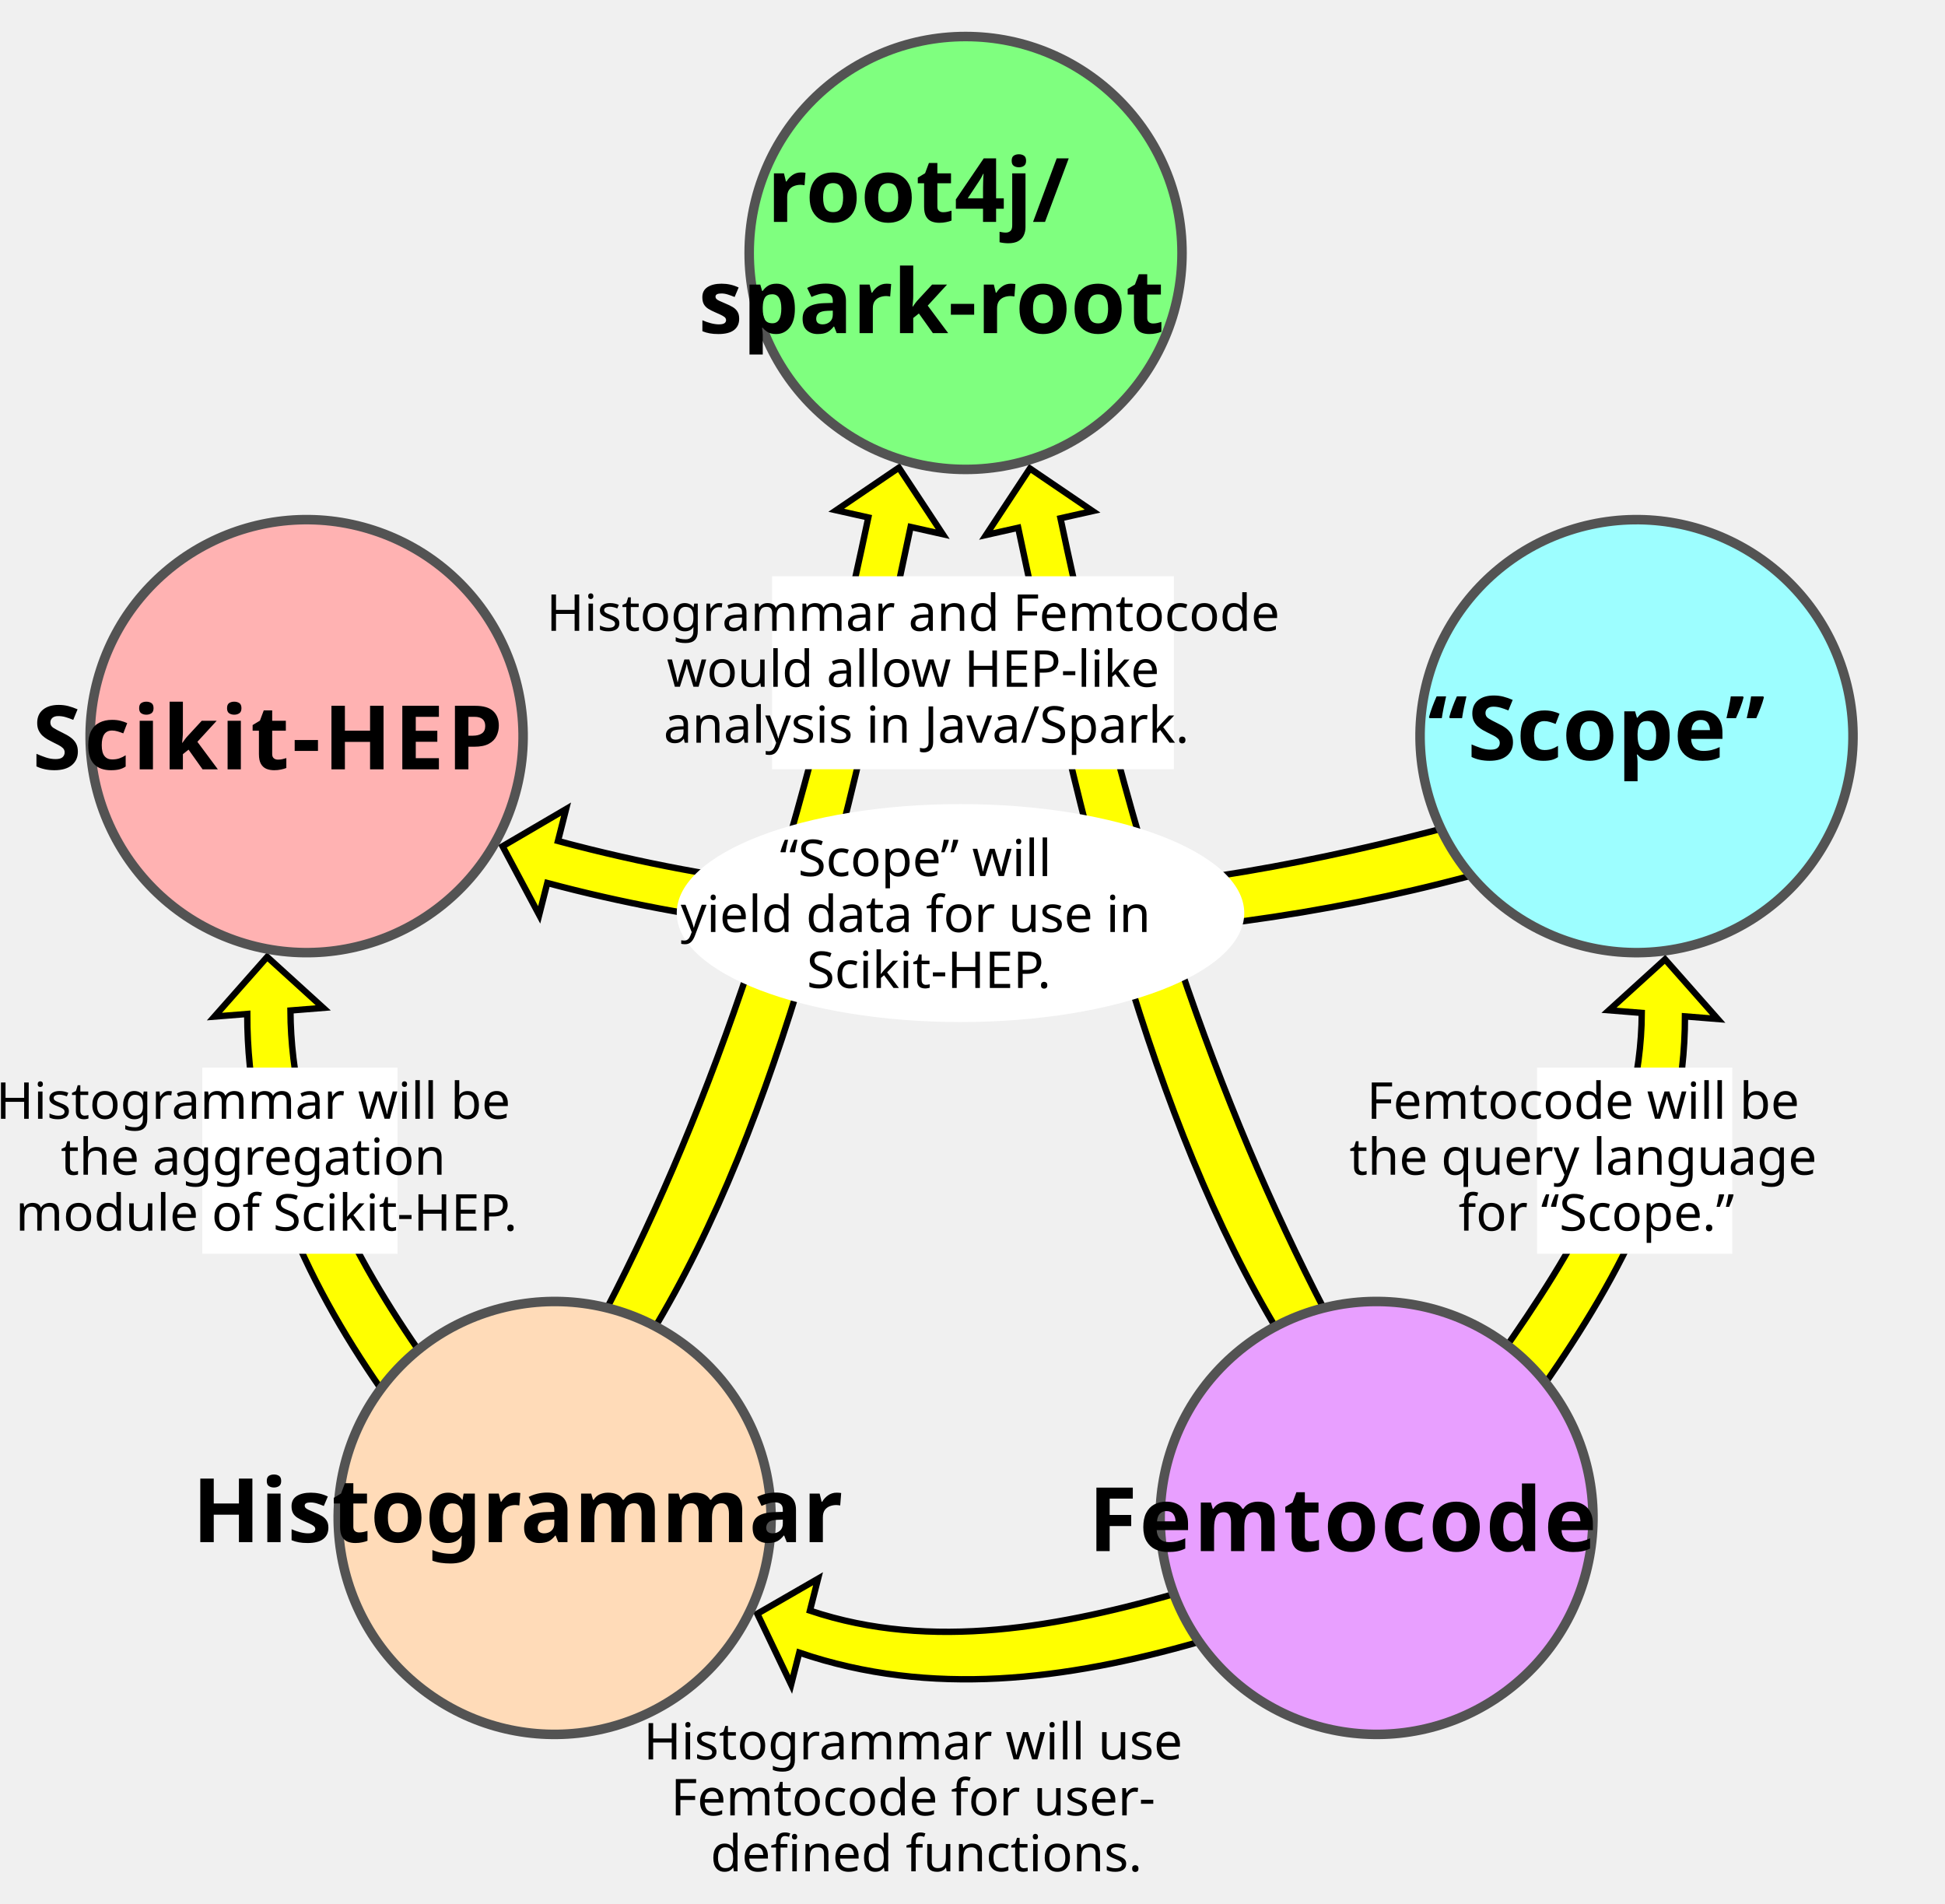
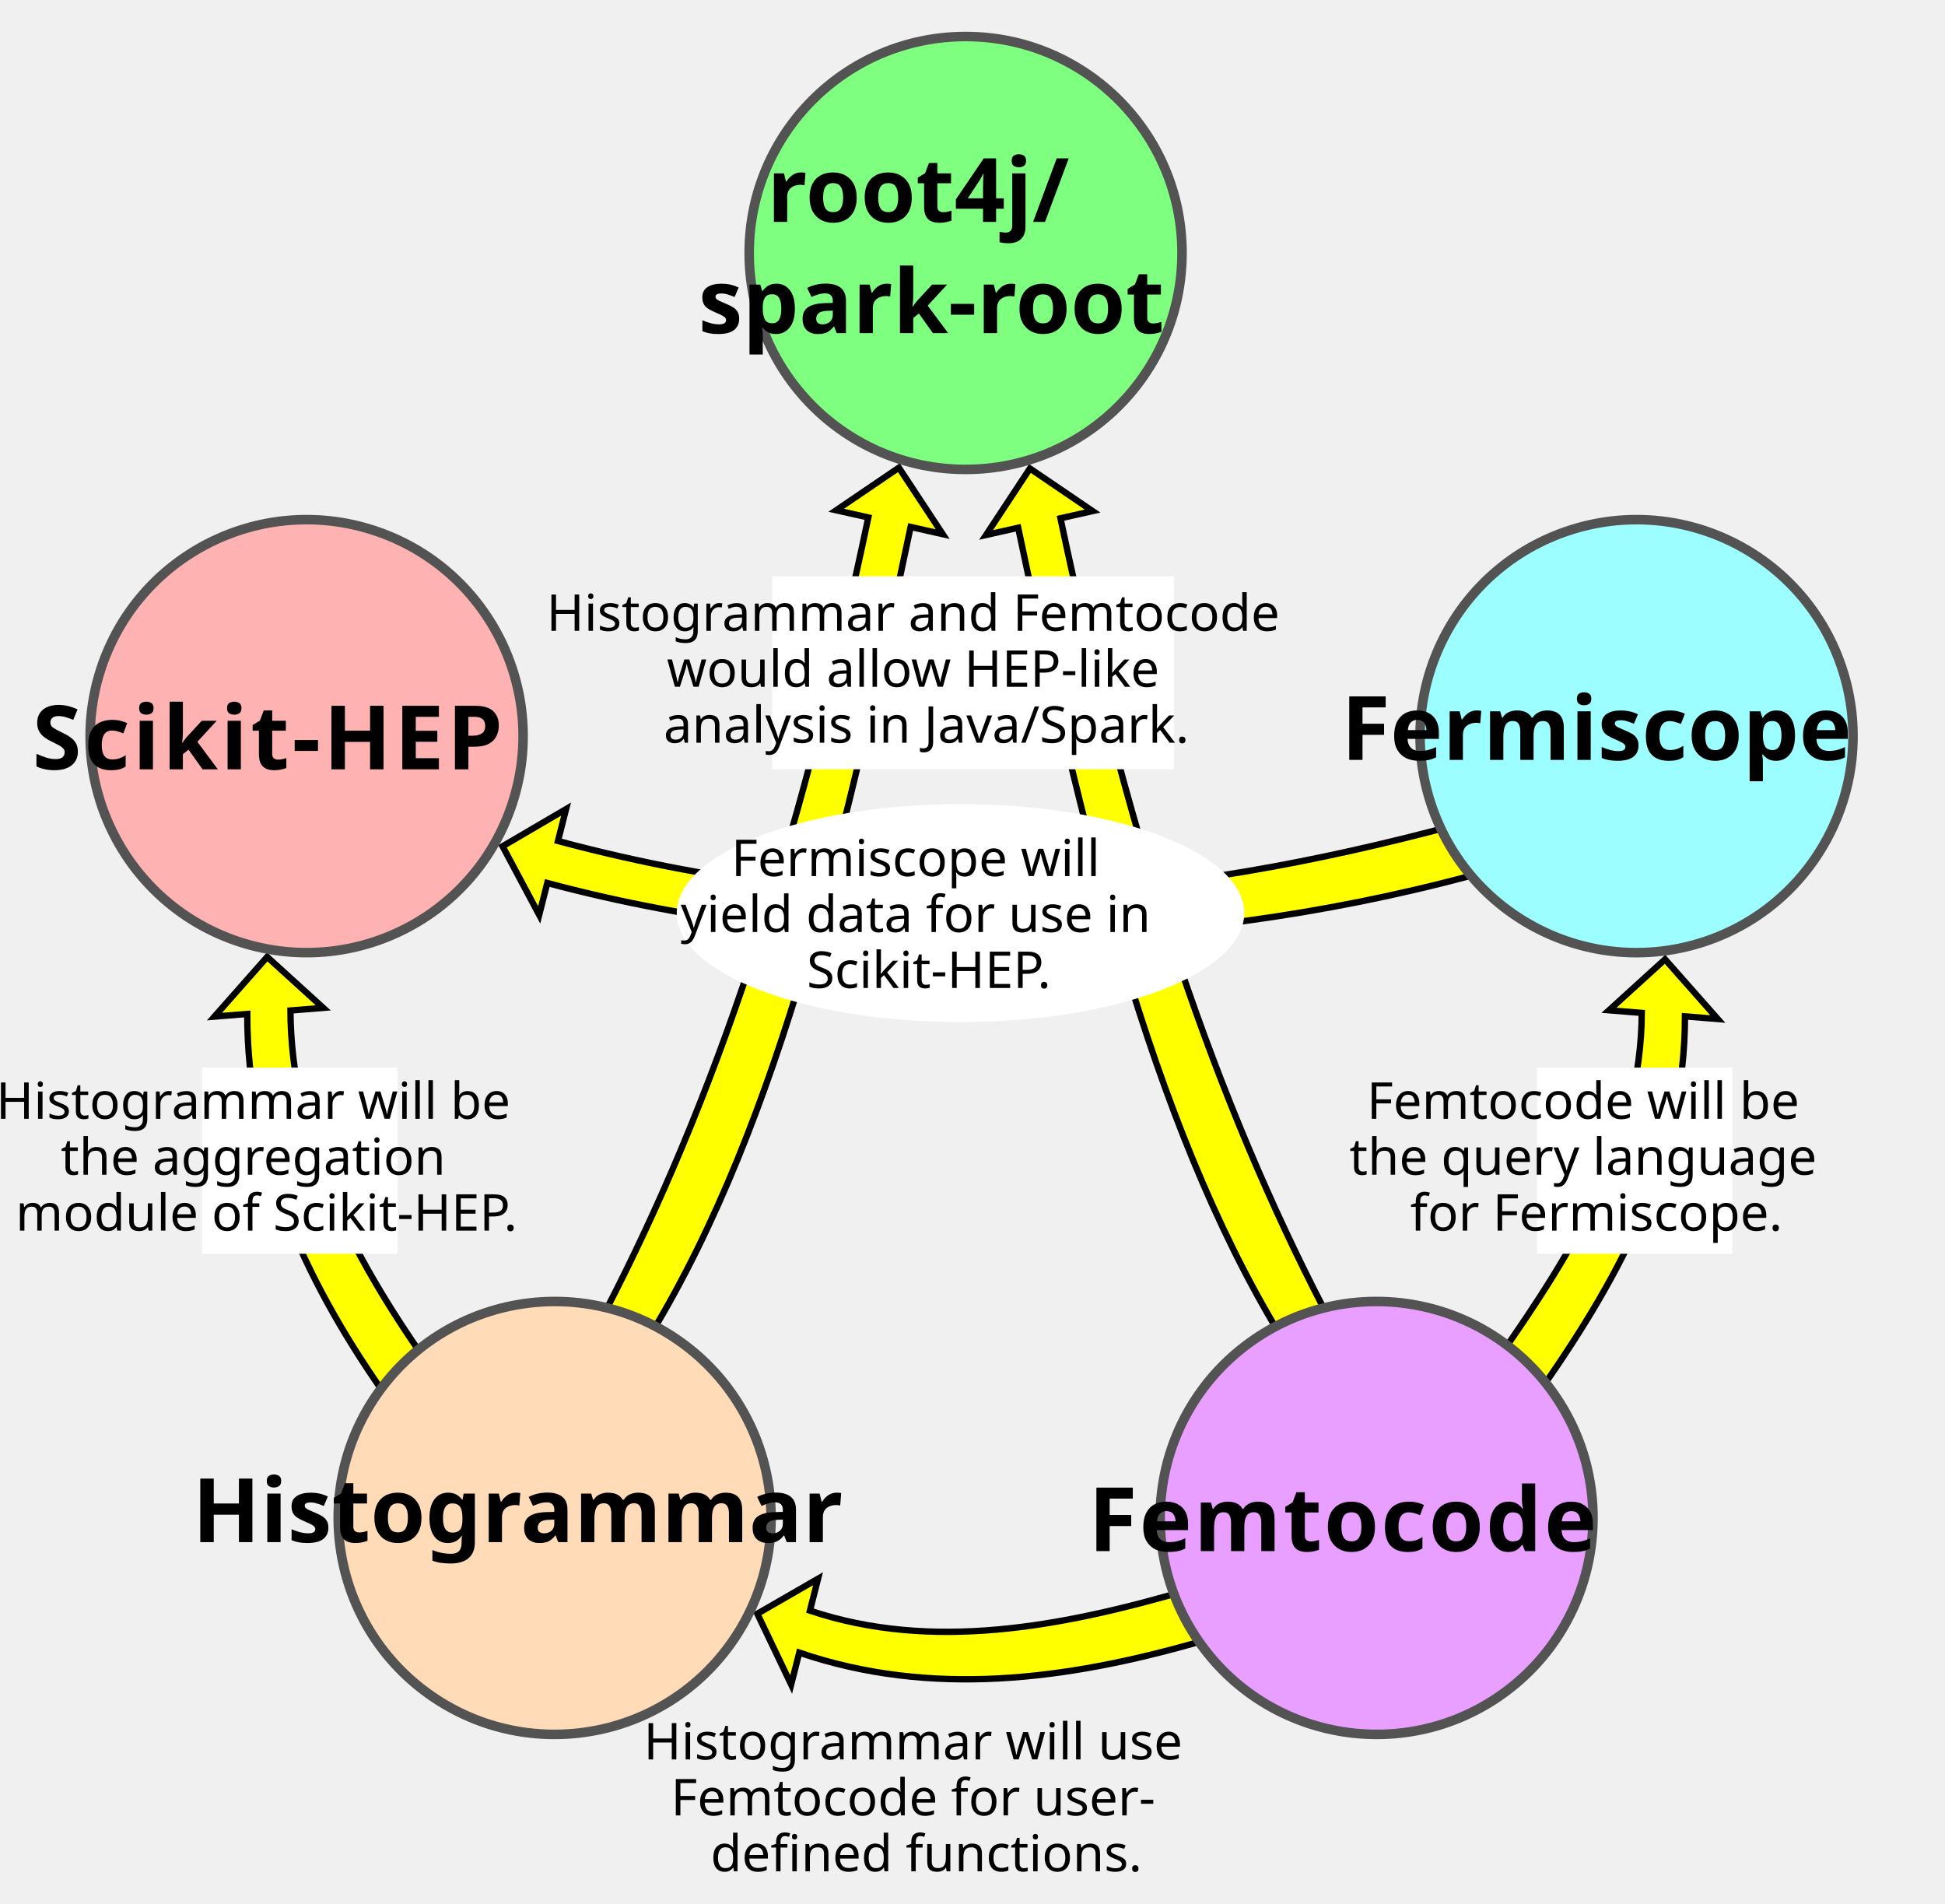
<svg xmlns="http://www.w3.org/2000/svg" width="612.009" height="598.98" id="svg2" version="1.1">
  <defs id="defs4" />
  <g id="layer1" transform="translate(-77.05756,-237.3789)">
    <path id="path3338" style="color:#000000;fill:#ffff00;fill-opacity:1;fill-rule:nonzero;stroke:#000000;stroke-width:2;stroke-linecap:butt;stroke-linejoin:miter;stroke-miterlimit:4;stroke-opacity:1;stroke-dasharray:none;stroke-dashoffset:0;marker:none;visibility:visible;display:inline;overflow:visible;enable-background:accumulate" d="m 539.401,513.026 c -91.163,24.427 -197.511,26.977 -290.133,2.159 l -2.551,10.035 -11.52,-21.588 19.981,-11.698 -2.551,10.035 c 105.755,28.337 195.721,18.224 282.455,-5.017 z" />
    <path d="M 479.772,657.202 C 438.885,589.812 417.21,497.252 397.436,403.423 l -10.103,2.265 13.795,-20.918 19.718,13.403 -10.103,2.265 c 22.578,107.132 49.567,184.429 83.106,249.12 z" style="color:#000000;fill:#ffff00;fill-opacity:1;fill-rule:nonzero;stroke:#000000;stroke-width:2;stroke-linecap:butt;stroke-linejoin:miter;stroke-miterlimit:4;stroke-opacity:1;stroke-dasharray:none;stroke-dashoffset:0;marker:none;visibility:visible;display:inline;overflow:visible;enable-background:accumulate" id="path3340" />
    <path id="path3344" style="color:#000000;fill:#ffff00;fill-opacity:1;fill-rule:nonzero;stroke:#000000;stroke-width:2;stroke-linecap:butt;stroke-linejoin:miter;stroke-miterlimit:4;stroke-opacity:1;stroke-dasharray:none;stroke-dashoffset:0;marker:none;visibility:visible;display:inline;overflow:visible;enable-background:accumulate" d="m 281.885,657.075 c 40.887,-67.389 61.931,-160.076 81.705,-253.905 l 10.103,2.265 -13.795,-20.918 -19.718,13.403 10.103,2.265 C 327.705,507.319 301.347,584.743 267.808,649.433 z" />
    <path id="path3334" style="color:#000000;fill:#ffff00;fill-opacity:1;fill-rule:nonzero;stroke:#000000;stroke-width:2;stroke-linecap:butt;stroke-linejoin:miter;stroke-miterlimit:4;stroke-opacity:1;stroke-dasharray:none;stroke-dashoffset:0;marker:none;visibility:visible;display:inline;overflow:visible;enable-background:accumulate" d="m 562.714,673.414 c 24.657,-35.47 44.535,-72.38 44.534,-116.264 l 10.321,0.827 -16.592,-18.777 -17.644,16.035 10.321,0.827 c -0.193,40.443 -21.572,74.977 -44.759,108.074 z" />
    <path d="m 454.164,754.011 c -41.532,11.881 -84.079,17.49 -125.611,3.317 l -2.551,10.035 -10.645,-22.272 19.106,-11.015 -2.551,10.035 c 38.339,12.878 79.121,5.081 117.933,-6.175 z" style="color:#000000;fill:#ffff00;fill-opacity:1;fill-rule:nonzero;stroke:#000000;stroke-width:2;stroke-linecap:butt;stroke-linejoin:miter;stroke-miterlimit:4;stroke-opacity:1;stroke-dasharray:none;stroke-dashoffset:0;marker:none;visibility:visible;display:inline;overflow:visible;enable-background:accumulate" id="path3336" />
    <path d="M 197.115,674.606 C 172.458,639.135 154.853,600.274 154.854,556.39 l -10.321,0.827 16.592,-18.777 17.644,16.035 -10.321,0.827 c 0.193,40.443 19.299,76.928 42.486,110.026 z" style="color:#000000;fill:#ffff00;fill-opacity:1;fill-rule:nonzero;stroke:#000000;stroke-width:2;stroke-linecap:butt;stroke-linejoin:miter;stroke-miterlimit:4;stroke-opacity:1;stroke-dasharray:none;stroke-dashoffset:0;marker:none;visibility:visible;display:inline;overflow:visible;enable-background:accumulate" id="path3332" />
    <path transform="matrix(0.309017,-0.9510565,0.9510565,0.309017,-487.9588,1461.258)" style="color:#000000;fill:#ffb2b2;fill-opacity:1;fill-rule:nonzero;stroke:#535353;stroke-width:3;stroke-linecap:butt;stroke-linejoin:miter;stroke-miterlimit:4;stroke-opacity:1;stroke-dasharray:none;stroke-dashoffset:0;marker:none;visibility:visible;display:inline;overflow:visible;enable-background:accumulate" id="path3131" d="m 1216.224,322.495 c 0,37.61 -30.489,68.099 -68.099,68.099 -37.61,0 -68.099,-30.489 -68.099,-68.099 0,-37.61 30.489,-68.099 68.099,-68.099 37.61,0 68.099,30.489 68.099,68.099 z" />
    <path transform="matrix(0.309017,0.9510565,-0.9510565,0.309017,543.9273,-722.6039)" style="color:#000000;fill:#9dfeff;fill-opacity:1;fill-rule:nonzero;stroke:#535353;stroke-width:3;stroke-linecap:butt;stroke-linejoin:miter;stroke-miterlimit:4;stroke-opacity:1;stroke-dasharray:none;stroke-dashoffset:0;marker:none;visibility:visible;display:inline;overflow:visible;enable-background:accumulate" id="path3143" d="m 1216.224,322.495 c 0,37.61 -30.489,68.099 -68.099,68.099 -37.61,0 -68.099,-30.489 -68.099,-68.099 0,-37.61 30.489,-68.099 68.099,-68.099 37.61,0 68.099,30.489 68.099,68.099 z" />
    <path style="color:#000000;fill:#7fff7f;fill-opacity:1;fill-rule:nonzero;stroke:#535353;stroke-width:3;stroke-linecap:butt;stroke-linejoin:miter;stroke-miterlimit:4;stroke-opacity:1;stroke-dasharray:none;stroke-dashoffset:0;marker:none;visibility:visible;display:inline;overflow:visible;enable-background:accumulate" id="path3127" d="m 1216.224,322.495 c 0,37.61 -30.489,68.099 -68.099,68.099 -37.61,0 -68.099,-30.489 -68.099,-68.099 0,-37.61 30.489,-68.099 68.099,-68.099 37.61,0 68.099,30.489 68.099,68.099 z" transform="matrix(-1,0,0,1,1529.016,-5.527306)" />
    <path transform="matrix(0.809017,-0.5877853,-0.5877853,-0.809017,-229.0903,1650.705)" style="color:#000000;fill:#e89fff;fill-opacity:1;fill-rule:nonzero;stroke:#535353;stroke-width:3;stroke-linecap:butt;stroke-linejoin:miter;stroke-miterlimit:4;stroke-opacity:1;stroke-dasharray:none;stroke-dashoffset:0;marker:none;visibility:visible;display:inline;overflow:visible;enable-background:accumulate" id="path3135" d="m 1216.224,322.495 c 0,37.61 -30.489,68.099 -68.099,68.099 -37.61,0 -68.099,-30.489 -68.099,-68.099 0,-37.61 30.489,-68.099 68.099,-68.099 37.61,0 68.099,30.489 68.099,68.099 z" />
    <path transform="matrix(0.809017,0.5877853,0.5877853,-0.809017,-866.831,301.0042)" style="color:#000000;fill:#ffdbb8;fill-opacity:1;fill-rule:nonzero;stroke:#535353;stroke-width:3;stroke-linecap:butt;stroke-linejoin:miter;stroke-miterlimit:4;stroke-opacity:1;stroke-dasharray:none;stroke-dashoffset:0;marker:none;visibility:visible;display:inline;overflow:visible;enable-background:accumulate" id="path3139" d="m 1216.224,322.495 c 0,37.61 -30.489,68.099 -68.099,68.099 -37.61,0 -68.099,-30.489 -68.099,-68.099 0,-37.61 30.489,-68.099 68.099,-68.099 37.61,0 68.099,30.489 68.099,68.099 z" />
    <text xml:space="preserve" style="font-size:16px;font-style:normal;font-weight:normal;text-align:center;line-height:125%;letter-spacing:0px;word-spacing:0px;text-anchor:middle;fill:#000000;fill-opacity:1;stroke:none;font-family:Sans" x="250.348" y="722.566" id="text3001">
      <tspan id="tspan3003" x="250.348" y="722.566" style="font-size:28px;font-weight:bold">Histogrammar</tspan>
    </text>
    <text id="text3005" y="725.39" x="509.589" style="font-size:16px;font-style:normal;font-weight:normal;text-align:center;line-height:125%;letter-spacing:0px;word-spacing:0px;text-anchor:middle;fill:#000000;fill-opacity:1;stroke:none;font-family:Sans" xml:space="preserve">
      <tspan style="font-size:28px;font-weight:bold;letter-spacing:0.63px" y="725.39" x="509.904" id="tspan3007">Femtocode</tspan>
    </text>
    <text xml:space="preserve" style="font-size:16px;font-style:normal;font-weight:normal;text-align:center;line-height:125%;letter-spacing:0px;word-spacing:0px;text-anchor:middle;fill:#000000;fill-opacity:1;stroke:none;font-family:Sans" x="589.789" y="476.462" id="text3009">
-       <tspan id="tspan3011" x="589.789" y="476.462" style="font-size:28px;font-weight:bold">“Scope”</tspan>
+       <tspan id="tspan3011" x="589.789" y="476.462" style="font-size:28px;font-weight:bold">Fermiscope</tspan>
    </text>
    <text id="text3013" y="307.192" x="380.495" style="font-size:16px;font-style:normal;font-weight:normal;text-align:center;line-height:125%;letter-spacing:0px;word-spacing:0px;text-anchor:middle;fill:#000000;fill-opacity:1;stroke:none;font-family:Sans" xml:space="preserve">
      <tspan style="font-size:28px;font-weight:bold" y="307.192" x="380.495" id="tspan3015">root4j/</tspan>
      <tspan style="font-size:28px;font-weight:bold" y="342.192" x="380.495" id="tspan3040">spark-root</tspan>
    </text>
    <text xml:space="preserve" style="font-size:16px;font-style:normal;font-weight:normal;text-align:center;line-height:125%;letter-spacing:0px;word-spacing:0px;text-anchor:middle;fill:#000000;fill-opacity:1;stroke:none;font-family:Sans" x="171.222" y="479.422" id="text3017">
      <tspan id="tspan3019" x="171.662" y="479.422" style="font-size:28px;font-weight:bold;letter-spacing:0.88px">Scikit-HEP</tspan>
    </text>
    <rect style="color:#000000;fill:#ffffff;fill-opacity:1;fill-rule:nonzero;stroke:none;stroke-width:2;marker:none;visibility:visible;display:inline;overflow:visible;enable-background:accumulate" id="rect4147" width="61.429" height="58.571" x="140.714" y="573.265" />
    <text xml:space="preserve" style="font-size:16px;font-style:normal;font-weight:normal;text-align:center;line-height:110%;letter-spacing:0px;word-spacing:0px;text-anchor:middle;fill:#000000;fill-opacity:1;stroke:none;font-family:Sans" x="171.3" y="589.365" id="text3107">
      <tspan id="tspan3109" x="171.3" y="589.365">Histogrammar will be</tspan>
      <tspan x="171.3" y="606.965" id="tspan3111">the aggregation</tspan>
      <tspan x="171.3" y="624.565" id="tspan3113">module of Scikit-HEP.</tspan>
    </text>
    <text xml:space="preserve" style="font-size:16px;font-style:normal;font-weight:normal;text-align:center;line-height:110%;letter-spacing:0px;word-spacing:0px;text-anchor:middle;fill:#000000;fill-opacity:1;stroke:none;font-family:Sans" x="378.935" y="790.932" id="text3147">
      <tspan id="tspan3149" x="378.935" y="790.932">Histogrammar will use</tspan>
      <tspan x="378.935" y="808.532" id="tspan3151">Femtocode for user-</tspan>
      <tspan x="378.935" y="826.132" id="tspan3153">defined functions.</tspan>
    </text>
    <rect y="573.265" x="560.714" height="58.571" width="61.429" id="rect4167" style="color:#000000;fill:#ffffff;fill-opacity:1;fill-rule:nonzero;stroke:none;stroke-width:2;marker:none;visibility:visible;display:inline;overflow:visible;enable-background:accumulate" />
    <text xml:space="preserve" style="font-size:16px;font-style:normal;font-weight:normal;text-align:center;line-height:110%;letter-spacing:0px;word-spacing:0px;text-anchor:middle;fill:#000000;fill-opacity:1;stroke:none;font-family:Sans" x="589.765" y="589.365" id="text3155">
      <tspan x="589.765" y="589.365" id="tspan3159">Femtocode will be</tspan>
      <tspan x="589.765" y="606.965" id="tspan3163">the query language</tspan>
-       <tspan x="589.765" y="624.565" id="tspan3165">for “Scope.”</tspan>
+       <tspan x="589.765" y="624.565" id="tspan3165">for Fermiscope.</tspan>
    </text>
    <rect style="color:#000000;fill:#ffffff;fill-opacity:1;fill-rule:nonzero;stroke:none;stroke-width:2;marker:none;visibility:visible;display:inline;overflow:visible;enable-background:accumulate" id="rect4128" width="126.429" height="60.714" x="320" y="418.683" />
    <text xml:space="preserve" style="font-size:16px;font-style:normal;font-weight:normal;text-align:center;line-height:110%;letter-spacing:0px;word-spacing:0px;text-anchor:middle;fill:#000000;fill-opacity:1;stroke:none;font-family:Sans" x="378.935" y="435.854" id="text3213">
      <tspan x="378.935" y="435.854" id="tspan3219">Histogrammar and Femtocode</tspan>
      <tspan x="378.935" y="453.454" id="tspan3295">would allow HEP-like</tspan>
      <tspan x="378.935" y="471.054" id="tspan3223">analysis in Java/Spark.</tspan>
    </text>
    <path style="color:#000000;fill:#ffffff;fill-opacity:1;fill-rule:nonzero;stroke:none;stroke-width:2;marker:none;visibility:visible;display:inline;overflow:visible;enable-background:accumulate" id="path4124" d="m 468.571,526.648 c 0,18.935 -39.975,34.286 -89.286,34.286 -49.311,0 -89.286,-15.35 -89.286,-34.286 0,-18.935 39.975,-34.286 89.286,-34.286 49.311,0 89.286,15.35 89.286,34.286 z" transform="translate(0,-1.999975)" />
    <text id="text3255" y="513.013" x="379.735" style="font-size:16px;font-style:normal;font-weight:normal;text-align:center;line-height:110%;letter-spacing:0px;word-spacing:0px;text-anchor:middle;fill:#000000;fill-opacity:1;stroke:none;font-family:Sans" xml:space="preserve">
-       <tspan y="513.013" x="379.735" id="tspan3257">“Scope” will</tspan>
+       <tspan y="513.013" x="379.735" id="tspan3257">Fermiscope will</tspan>
      <tspan id="tspan3259" y="530.613" x="379.735">yield data for use in</tspan>
      <tspan id="tspan3261" y="548.213" x="379.735">Scikit-HEP.</tspan>
    </text>
    <path style="color:#000000;fill:#ffffff;fill-opacity:0;fill-rule:nonzero;stroke:#000000;stroke-width:2;stroke-linecap:butt;stroke-linejoin:miter;stroke-miterlimit:4;stroke-opacity:1;stroke-dasharray:none;stroke-dashoffset:0;marker:none;visibility:visible;display:inline;overflow:visible;enable-background:accumulate" id="path3271" d="m 581.429,520.219 c 0,121.503 -98.497,220 -220,220 -121.503,0 -220,-98.497 -220,-220 0,-121.503 98.497,-220 220,-220 121.503,0 220,98.497 220,220 z" transform="translate(-721.02,18.23475)" />
    <path transform="translate(-1507.716,-4.04061)" d="m 1216.224,322.495 c 0,37.61 -30.489,68.099 -68.099,68.099 -37.61,0 -68.099,-30.489 -68.099,-68.099 0,-37.61 30.489,-68.099 68.099,-68.099 37.61,0 68.099,30.489 68.099,68.099 z" id="path3273" style="color:#000000;fill:#ffffff;fill-opacity:0;fill-rule:nonzero;stroke:#000000;stroke-width:2;stroke-linecap:butt;stroke-linejoin:miter;stroke-miterlimit:4;stroke-opacity:1;stroke-dasharray:none;stroke-dashoffset:0;marker:none;visibility:visible;display:inline;overflow:visible;enable-background:accumulate" />
    <path d="m 1216.224,322.495 c 0,37.61 -30.489,68.099 -68.099,68.099 -37.61,0 -68.099,-30.489 -68.099,-68.099 0,-37.61 30.489,-68.099 68.099,-68.099 37.61,0 68.099,30.489 68.099,68.099 z" id="path3275" style="color:#000000;fill:#ffffff;fill-opacity:0;fill-rule:nonzero;stroke:#000000;stroke-width:2;stroke-linecap:butt;stroke-linejoin:miter;stroke-miterlimit:4;stroke-opacity:1;stroke-dasharray:none;stroke-dashoffset:0;marker:none;visibility:visible;display:inline;overflow:visible;enable-background:accumulate" transform="matrix(0.309017,-0.9510565,0.9510565,0.309017,-1230.325,1462.745)" />
    <path d="m 1216.224,322.495 c 0,37.61 -30.489,68.099 -68.099,68.099 -37.61,0 -68.099,-30.489 -68.099,-68.099 0,-37.61 30.489,-68.099 68.099,-68.099 37.61,0 68.099,30.489 68.099,68.099 z" id="path3277" style="color:#000000;fill:#ffffff;fill-opacity:0;fill-rule:nonzero;stroke:#000000;stroke-width:2;stroke-linecap:butt;stroke-linejoin:miter;stroke-miterlimit:4;stroke-opacity:1;stroke-dasharray:none;stroke-dashoffset:0;marker:none;visibility:visible;display:inline;overflow:visible;enable-background:accumulate" transform="matrix(-0.809017,-0.5877853,0.5877853,-0.809017,250.3903,1652.192)" />
    <path transform="matrix(-1,0,0,-1,788.5329,1080.949)" style="color:#000000;fill:#ffffff;fill-opacity:0;fill-rule:nonzero;stroke:#000000;stroke-width:2;stroke-linecap:butt;stroke-linejoin:miter;stroke-miterlimit:4;stroke-opacity:1;stroke-dasharray:none;stroke-dashoffset:0;marker:none;visibility:visible;display:inline;overflow:visible;enable-background:accumulate" id="path3279" d="m 1216.224,322.495 c 0,37.61 -30.489,68.099 -68.099,68.099 -37.61,0 -68.099,-30.489 -68.099,-68.099 0,-37.61 30.489,-68.099 68.099,-68.099 37.61,0 68.099,30.489 68.099,68.099 z" />
    <path d="m 1216.224,322.495 c 0,37.61 -30.489,68.099 -68.099,68.099 -37.61,0 -68.099,-30.489 -68.099,-68.099 0,-37.61 30.489,-68.099 68.099,-68.099 37.61,0 68.099,30.489 68.099,68.099 z" id="path3281" style="color:#000000;fill:#ffffff;fill-opacity:0;fill-rule:nonzero;stroke:#000000;stroke-width:2;stroke-linecap:butt;stroke-linejoin:miter;stroke-miterlimit:4;stroke-opacity:1;stroke-dasharray:none;stroke-dashoffset:0;marker:none;visibility:visible;display:inline;overflow:visible;enable-background:accumulate" transform="matrix(-0.809017,0.5877853,-0.5877853,-0.809017,888.131,302.4908)" />
    <path transform="matrix(0.809017,-0.5877853,0.5877853,0.809017,-1607.314,774.4172)" style="color:#000000;fill:#ffffff;fill-opacity:0;fill-rule:nonzero;stroke:#000000;stroke-width:2;stroke-linecap:butt;stroke-linejoin:miter;stroke-miterlimit:4;stroke-opacity:1;stroke-dasharray:none;stroke-dashoffset:0;marker:none;visibility:visible;display:inline;overflow:visible;enable-background:accumulate" id="path3283" d="m 1216.224,322.495 c 0,37.61 -30.489,68.099 -68.099,68.099 -37.61,0 -68.099,-30.489 -68.099,-68.099 0,-37.61 30.489,-68.099 68.099,-68.099 37.61,0 68.099,30.489 68.099,68.099 z" />
    <path transform="matrix(-0.309017,0.9510565,-0.9510565,-0.309017,511.1415,-385.8371)" style="color:#000000;fill:#ffffff;fill-opacity:0;fill-rule:nonzero;stroke:#000000;stroke-width:2;stroke-linecap:butt;stroke-linejoin:miter;stroke-miterlimit:4;stroke-opacity:1;stroke-dasharray:none;stroke-dashoffset:0;marker:none;visibility:visible;display:inline;overflow:visible;enable-background:accumulate" id="path3285" d="m 1216.224,322.495 c 0,37.61 -30.489,68.099 -68.099,68.099 -37.61,0 -68.099,-30.489 -68.099,-68.099 0,-37.61 30.489,-68.099 68.099,-68.099 37.61,0 68.099,30.489 68.099,68.099 z" />
    <path d="m 1216.224,322.495 c 0,37.61 -30.489,68.099 -68.099,68.099 -37.61,0 -68.099,-30.489 -68.099,-68.099 0,-37.61 30.489,-68.099 68.099,-68.099 37.61,0 68.099,30.489 68.099,68.099 z" id="path3287" style="color:#000000;fill:#ffffff;fill-opacity:0;fill-rule:nonzero;stroke:#000000;stroke-width:2;stroke-linecap:butt;stroke-linejoin:miter;stroke-miterlimit:4;stroke-opacity:1;stroke-dasharray:none;stroke-dashoffset:0;marker:none;visibility:visible;display:inline;overflow:visible;enable-background:accumulate" transform="matrix(0.309017,0.9510565,-0.9510565,0.309017,-198.4384,-721.1172)" />
    <path transform="matrix(-0.309017,-0.9510565,0.9510565,-0.309017,-520.7447,1798.025)" style="color:#000000;fill:#ffffff;fill-opacity:0;fill-rule:nonzero;stroke:#000000;stroke-width:2;stroke-linecap:butt;stroke-linejoin:miter;stroke-miterlimit:4;stroke-opacity:1;stroke-dasharray:none;stroke-dashoffset:0;marker:none;visibility:visible;display:inline;overflow:visible;enable-background:accumulate" id="path3289" d="m 1216.224,322.495 c 0,37.61 -30.489,68.099 -68.099,68.099 -37.61,0 -68.099,-30.489 -68.099,-68.099 0,-37.61 30.489,-68.099 68.099,-68.099 37.61,0 68.099,30.489 68.099,68.099 z" />
    <path transform="matrix(0.809017,0.5877853,-0.5877853,0.809017,-969.5733,-575.2839)" style="color:#000000;fill:#ffffff;fill-opacity:0;fill-rule:nonzero;stroke:#000000;stroke-width:2;stroke-linecap:butt;stroke-linejoin:miter;stroke-miterlimit:4;stroke-opacity:1;stroke-dasharray:none;stroke-dashoffset:0;marker:none;visibility:visible;display:inline;overflow:visible;enable-background:accumulate" id="path3291" d="m 1216.224,322.495 c 0,37.61 -30.489,68.099 -68.099,68.099 -37.61,0 -68.099,-30.489 -68.099,-68.099 0,-37.61 30.489,-68.099 68.099,-68.099 37.61,0 68.099,30.489 68.099,68.099 z" />
    <path id="path3309" style="color:#000000;fill:#ffffff;fill-opacity:0;fill-rule:nonzero;stroke:#000000;stroke-width:2;stroke-linecap:butt;stroke-linejoin:miter;stroke-miterlimit:4;stroke-opacity:1;stroke-dasharray:none;stroke-dashoffset:0;marker:none;visibility:visible;display:inline;overflow:visible;enable-background:accumulate" d="m -302.288,520.517 0,81.317 10.354,0 -17.173,17.173 -17.173,-17.173 10.354,0 0,-81.317" />
    <path id="path3309-5" style="color:#000000;fill:#ffffff;fill-opacity:0;fill-rule:nonzero;stroke:#ff0000;stroke-width:2;stroke-linecap:butt;stroke-linejoin:miter;stroke-miterlimit:4;stroke-opacity:1;stroke-dasharray:none;stroke-dashoffset:0;marker:none;visibility:visible;display:inline;overflow:visible;enable-background:accumulate" d="m -428.196,758.026 c 41.532,11.881 80.922,15.975 122.455,1.802 l 2.551,10.035 12.413,-21.767 -20.874,-11.52 2.551,10.035 c -38.339,12.878 -75.964,6.596 -114.776,-4.659 z" />
  </g>
</svg>
